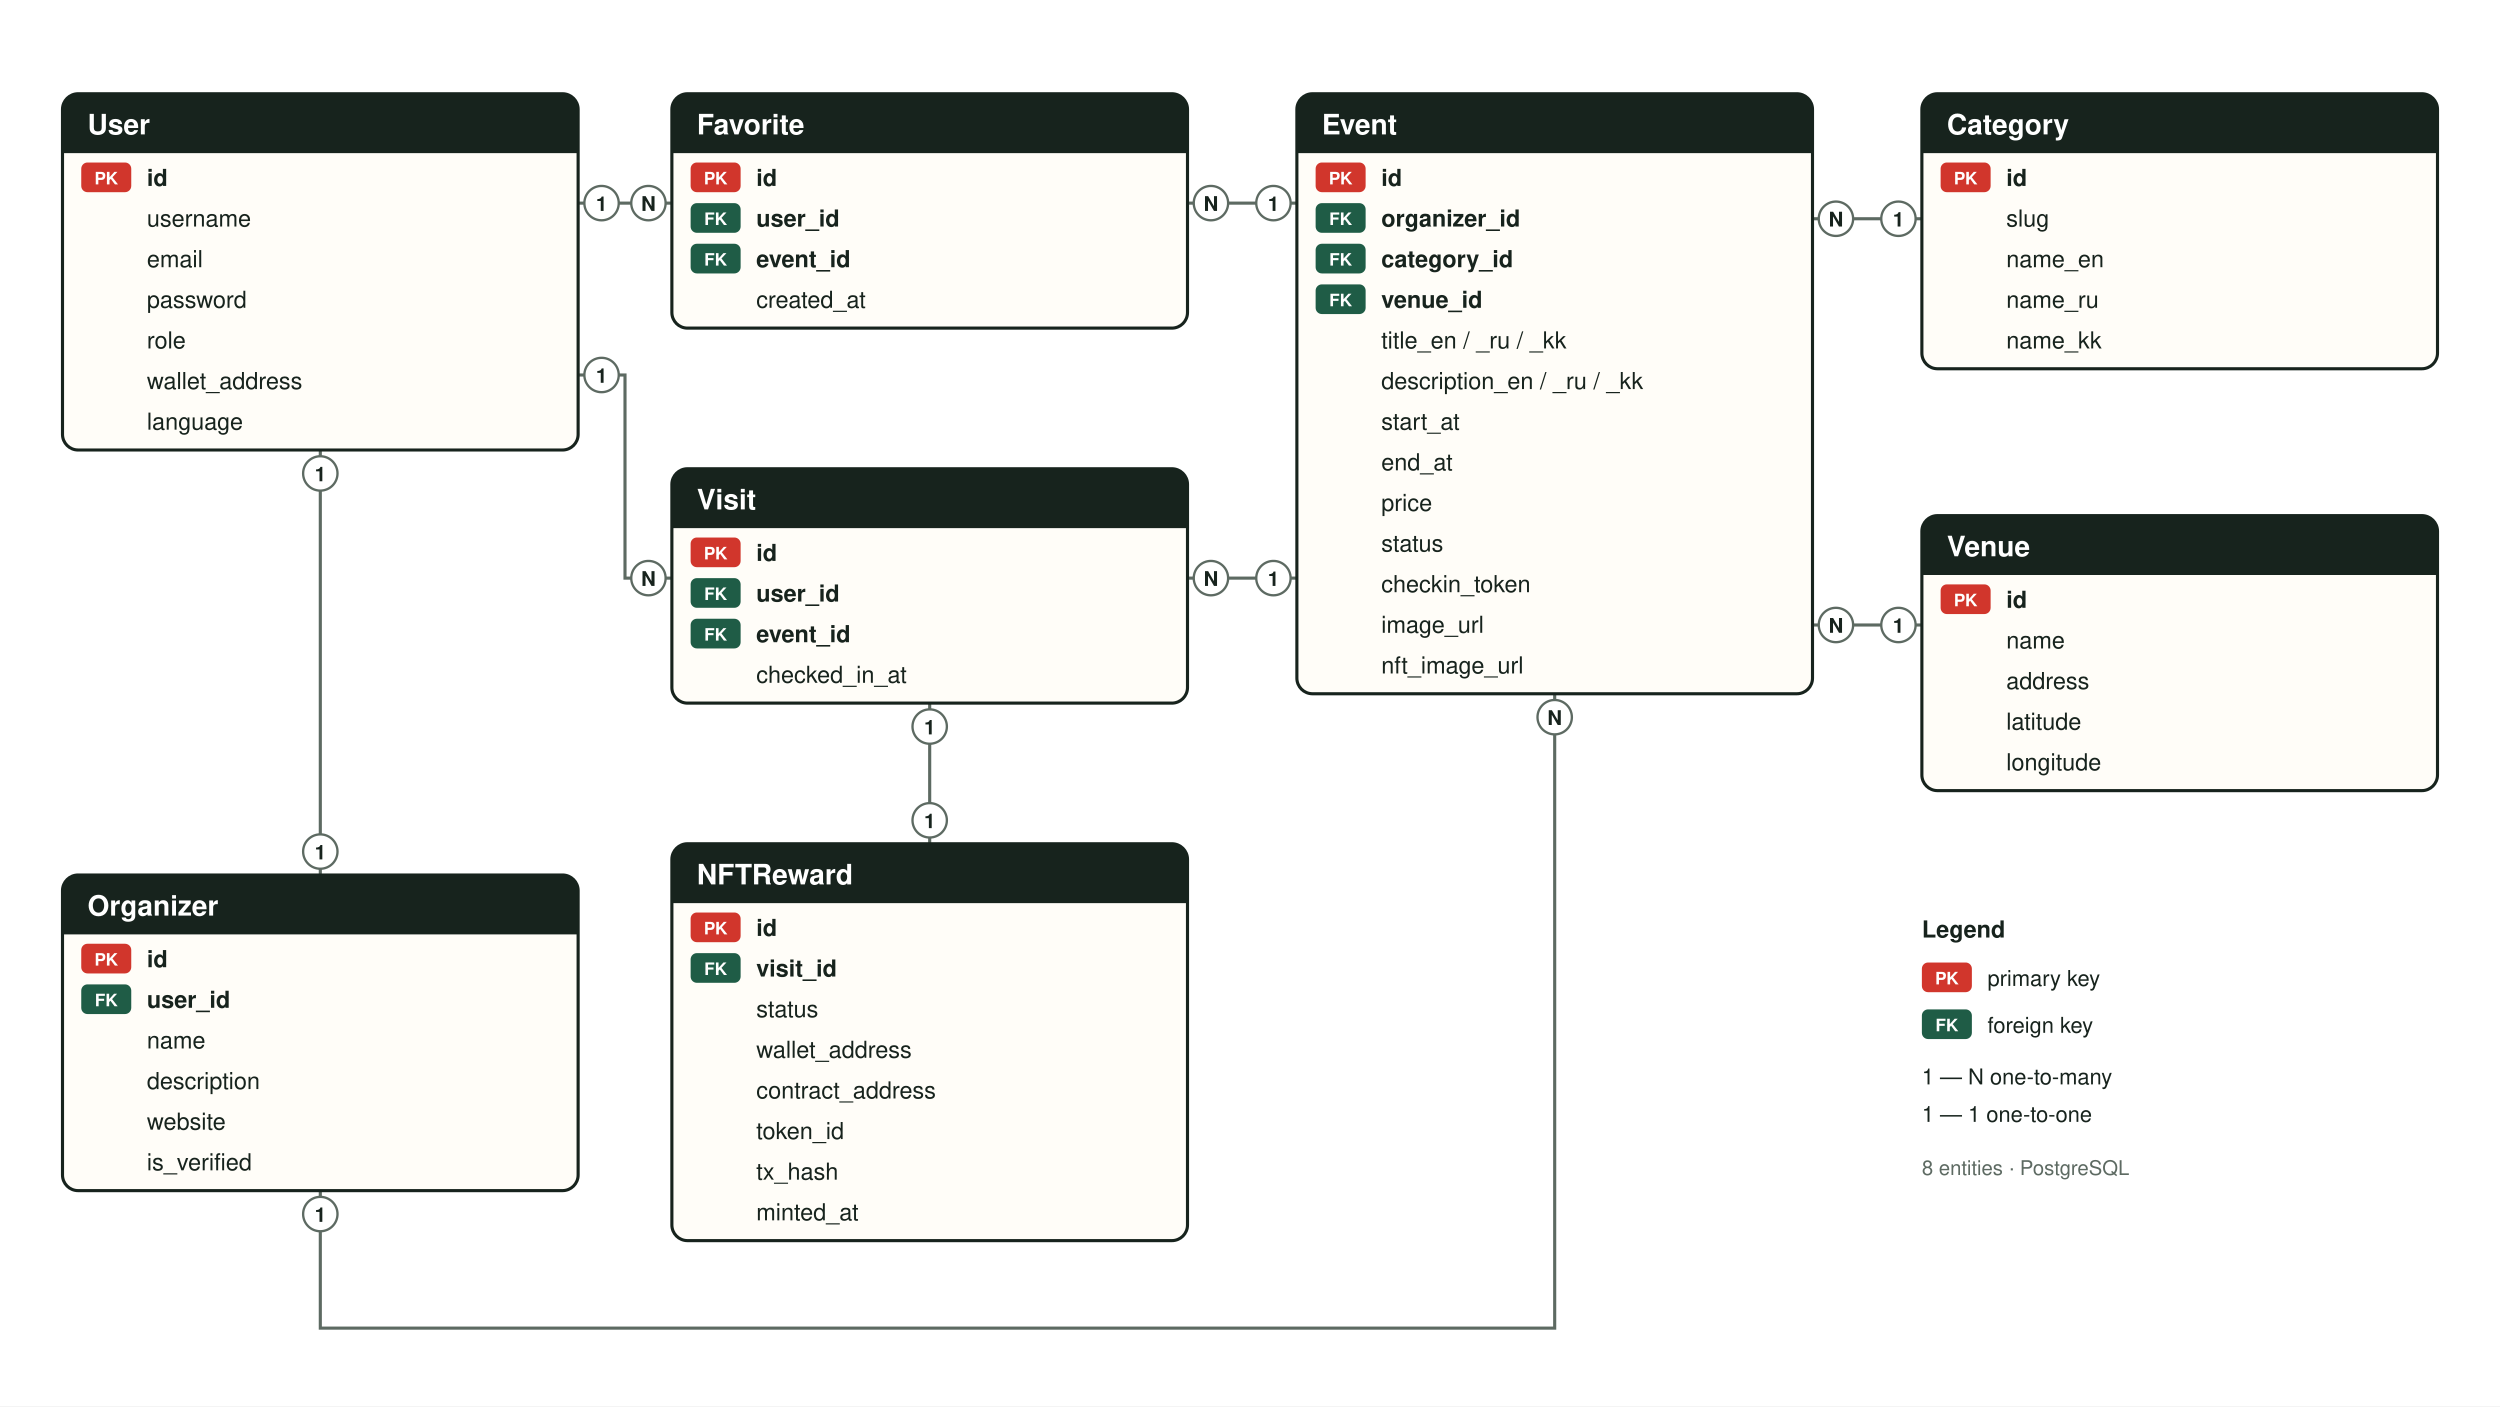
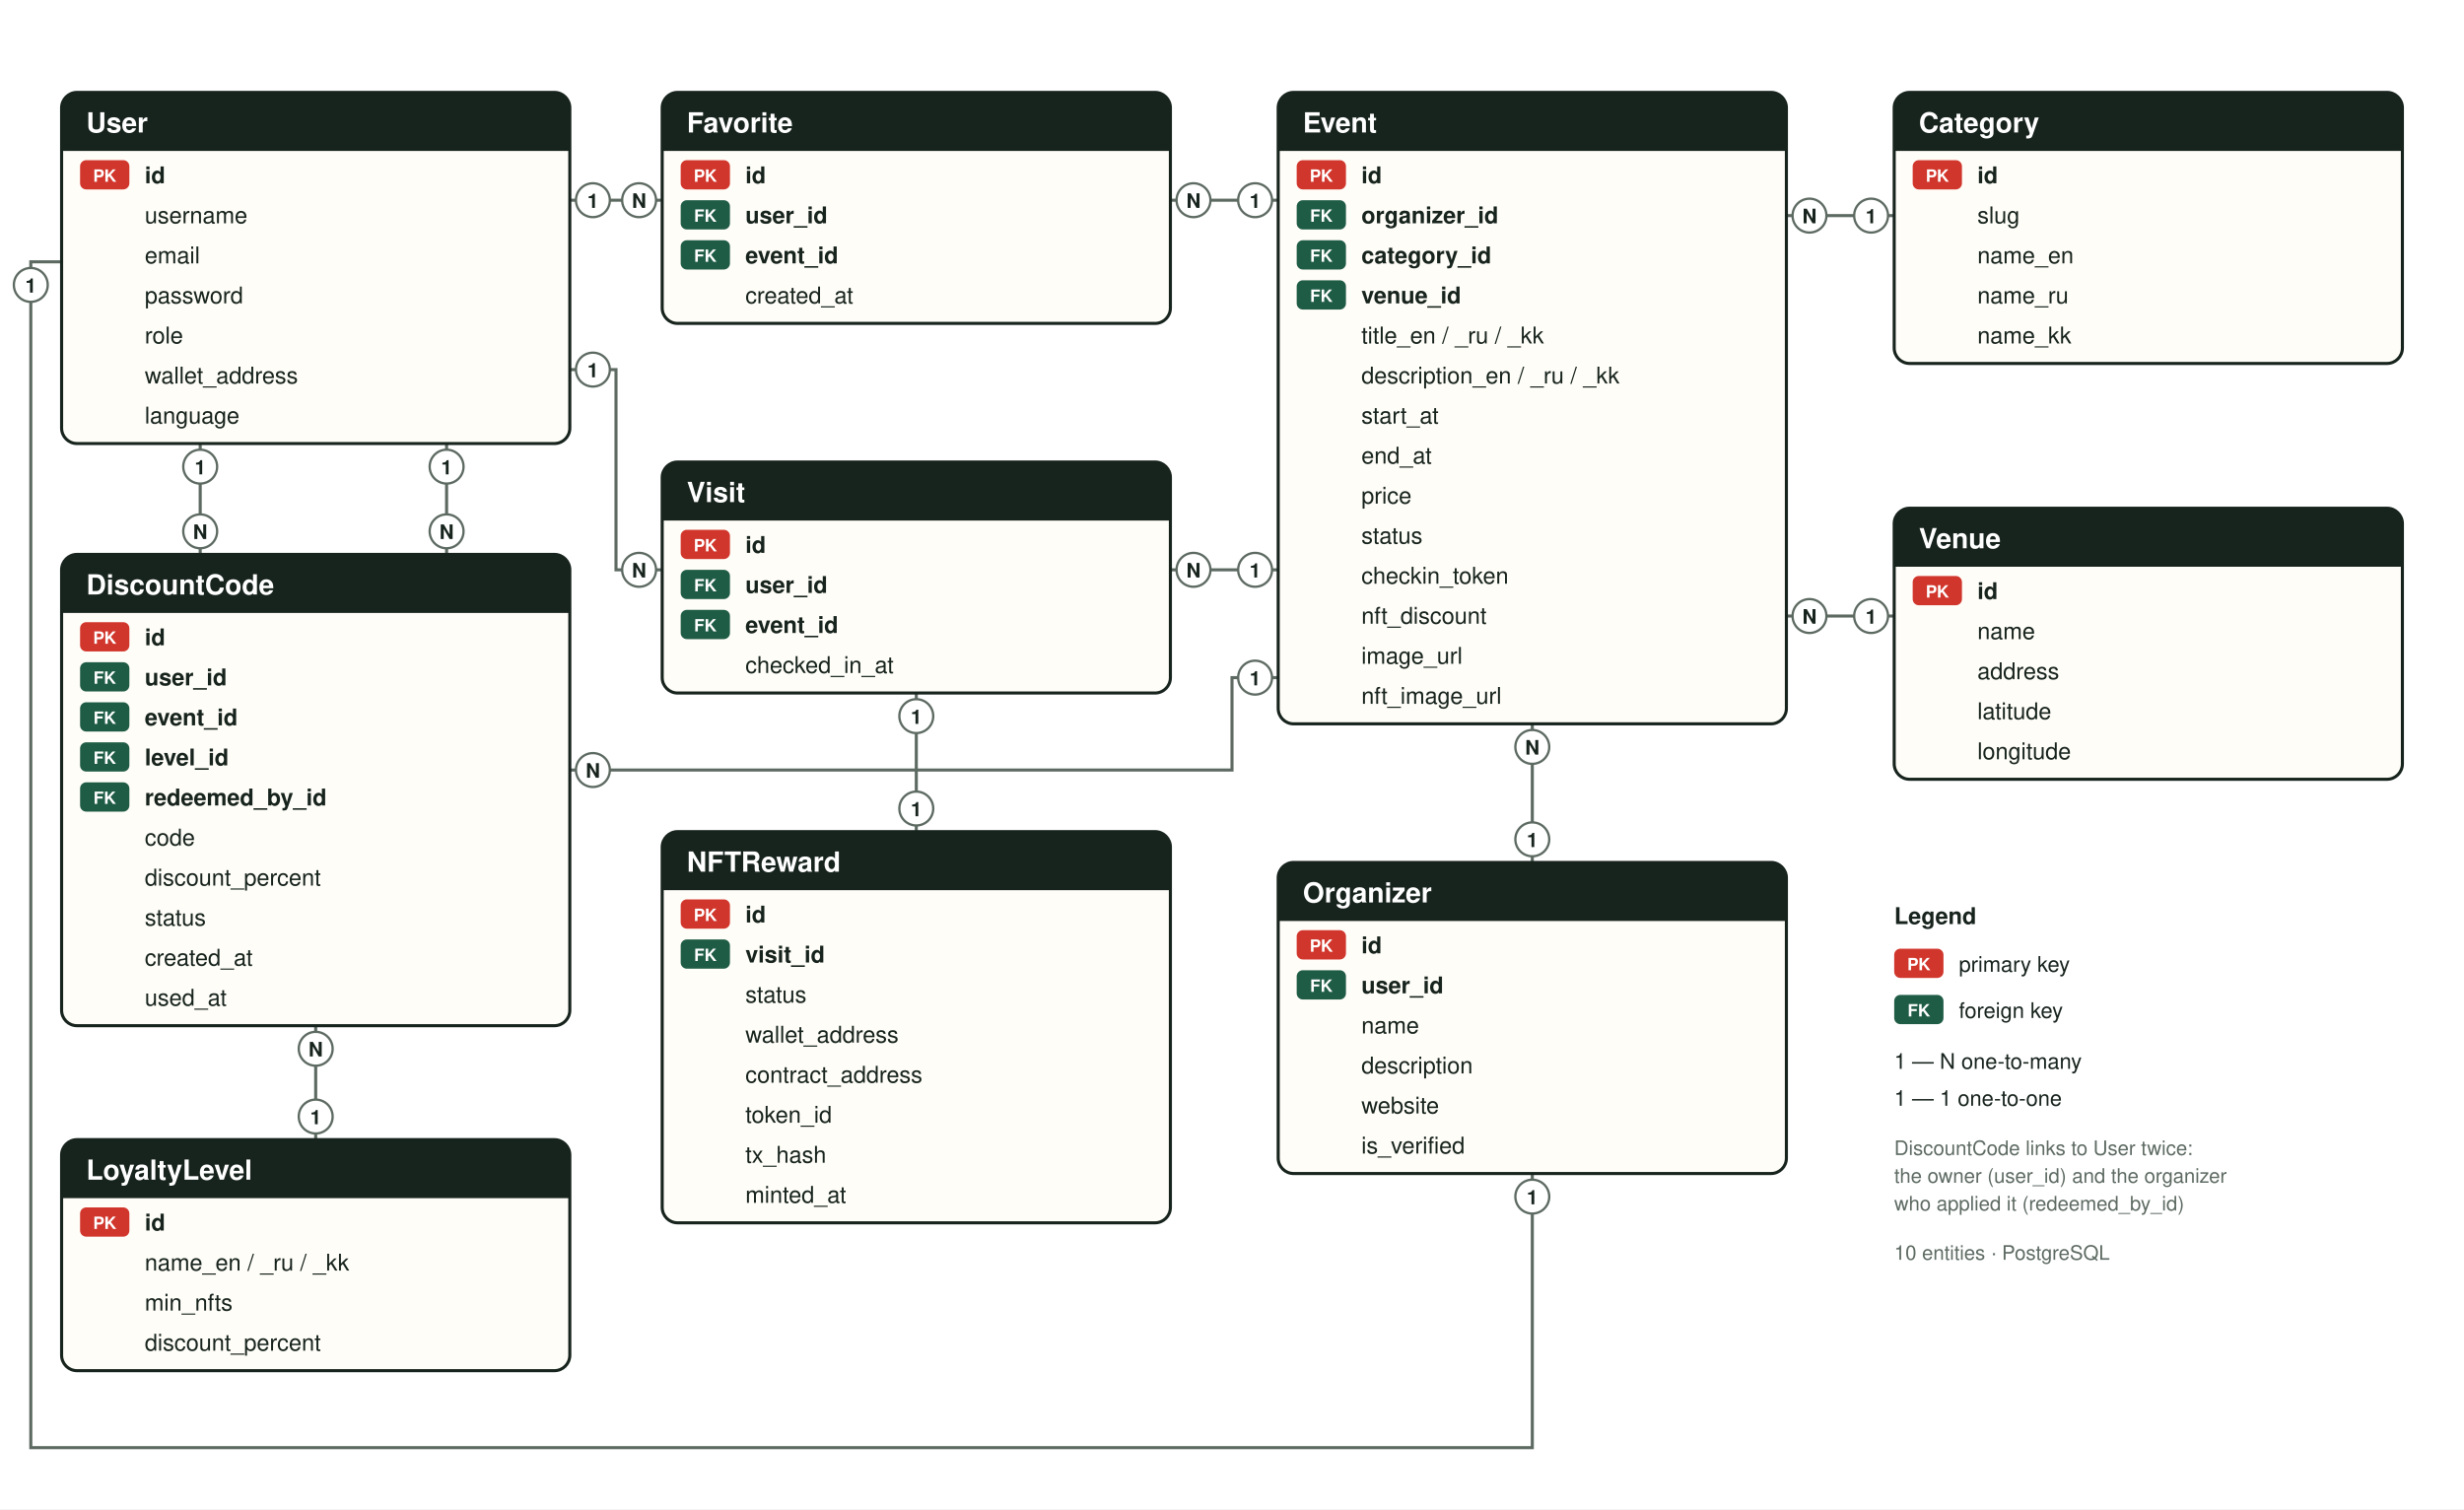
- <svg xmlns="http://www.w3.org/2000/svg" width="1600" height="900" viewBox="0 0 1600 900">
-   <rect width="1600" height="900" fill="#ffffff" />
+ <svg xmlns="http://www.w3.org/2000/svg" width="1600" height="980" viewBox="0 0 1600 980">
+   <rect width="1600" height="980" fill="#ffffff" />
  <path d="M430 130 L370 130" fill="none" stroke="#5d6a62" stroke-width="2" />
  <circle cx="415" cy="130" r="11" fill="#fff" stroke="#5d6a62" stroke-width="1.5" />
  <text x="415" y="135" font-family="Helvetica, Arial, sans-serif" font-size="13" font-weight="700" fill="#17231d" text-anchor="middle">N</text>
  <circle cx="385" cy="130" r="11" fill="#fff" stroke="#5d6a62" stroke-width="1.5" />
  <text x="385" y="135" font-family="Helvetica, Arial, sans-serif" font-size="13" font-weight="700" fill="#17231d" text-anchor="middle">1</text>
  <path d="M760 130 L830 130" fill="none" stroke="#5d6a62" stroke-width="2" />
  <circle cx="775" cy="130" r="11" fill="#fff" stroke="#5d6a62" stroke-width="1.5" />
  <text x="775" y="135" font-family="Helvetica, Arial, sans-serif" font-size="13" font-weight="700" fill="#17231d" text-anchor="middle">N</text>
  <circle cx="815" cy="130" r="11" fill="#fff" stroke="#5d6a62" stroke-width="1.5" />
  <text x="815" y="135" font-family="Helvetica, Arial, sans-serif" font-size="13" font-weight="700" fill="#17231d" text-anchor="middle">1</text>
  <path d="M430 370 L400 370 L400 240 L370 240" fill="none" stroke="#5d6a62" stroke-width="2" />
  <circle cx="415" cy="370" r="11" fill="#fff" stroke="#5d6a62" stroke-width="1.5" />
  <text x="415" y="375" font-family="Helvetica, Arial, sans-serif" font-size="13" font-weight="700" fill="#17231d" text-anchor="middle">N</text>
  <circle cx="385" cy="240" r="11" fill="#fff" stroke="#5d6a62" stroke-width="1.5" />
  <text x="385" y="245" font-family="Helvetica, Arial, sans-serif" font-size="13" font-weight="700" fill="#17231d" text-anchor="middle">1</text>
  <path d="M760 370 L830 370" fill="none" stroke="#5d6a62" stroke-width="2" />
  <circle cx="775" cy="370" r="11" fill="#fff" stroke="#5d6a62" stroke-width="1.5" />
  <text x="775" y="375" font-family="Helvetica, Arial, sans-serif" font-size="13" font-weight="700" fill="#17231d" text-anchor="middle">N</text>
  <circle cx="815" cy="370" r="11" fill="#fff" stroke="#5d6a62" stroke-width="1.5" />
  <text x="815" y="375" font-family="Helvetica, Arial, sans-serif" font-size="13" font-weight="700" fill="#17231d" text-anchor="middle">1</text>
  <path d="M595 540 L595 450" fill="none" stroke="#5d6a62" stroke-width="2" />
  <circle cx="595" cy="525" r="11" fill="#fff" stroke="#5d6a62" stroke-width="1.5" />
  <text x="595" y="530" font-family="Helvetica, Arial, sans-serif" font-size="13" font-weight="700" fill="#17231d" text-anchor="middle">1</text>
  <circle cx="595" cy="465" r="11" fill="#fff" stroke="#5d6a62" stroke-width="1.5" />
  <text x="595" y="470" font-family="Helvetica, Arial, sans-serif" font-size="13" font-weight="700" fill="#17231d" text-anchor="middle">1</text>
-   <path d="M205 560 L205 288" fill="none" stroke="#5d6a62" stroke-width="2" />
-   <circle cx="205" cy="545" r="11" fill="#fff" stroke="#5d6a62" stroke-width="1.5" />
-   <text x="205" y="550" font-family="Helvetica, Arial, sans-serif" font-size="13" font-weight="700" fill="#17231d" text-anchor="middle">1</text>
-   <circle cx="205" cy="303" r="11" fill="#fff" stroke="#5d6a62" stroke-width="1.5" />
-   <text x="205" y="308" font-family="Helvetica, Arial, sans-serif" font-size="13" font-weight="700" fill="#17231d" text-anchor="middle">1</text>
-   <path d="M995 444 L995 850 L205 850 L205 762" fill="none" stroke="#5d6a62" stroke-width="2" />
-   <circle cx="995" cy="459" r="11" fill="#fff" stroke="#5d6a62" stroke-width="1.5" />
-   <text x="995" y="464" font-family="Helvetica, Arial, sans-serif" font-size="13" font-weight="700" fill="#17231d" text-anchor="middle">N</text>
-   <circle cx="205" cy="777" r="11" fill="#fff" stroke="#5d6a62" stroke-width="1.5" />
-   <text x="205" y="782" font-family="Helvetica, Arial, sans-serif" font-size="13" font-weight="700" fill="#17231d" text-anchor="middle">1</text>
+   <path d="M995 560 L995 470" fill="none" stroke="#5d6a62" stroke-width="2" />
+   <circle cx="995" cy="485" r="11" fill="#fff" stroke="#5d6a62" stroke-width="1.5" />
+   <text x="995" y="490" font-family="Helvetica, Arial, sans-serif" font-size="13" font-weight="700" fill="#17231d" text-anchor="middle">N</text>
+   <circle cx="995" cy="545" r="11" fill="#fff" stroke="#5d6a62" stroke-width="1.5" />
+   <text x="995" y="550" font-family="Helvetica, Arial, sans-serif" font-size="13" font-weight="700" fill="#17231d" text-anchor="middle">1</text>
  <path d="M1160 140 L1230 140" fill="none" stroke="#5d6a62" stroke-width="2" />
  <circle cx="1175" cy="140" r="11" fill="#fff" stroke="#5d6a62" stroke-width="1.5" />
  <text x="1175" y="145" font-family="Helvetica, Arial, sans-serif" font-size="13" font-weight="700" fill="#17231d" text-anchor="middle">N</text>
  <circle cx="1215" cy="140" r="11" fill="#fff" stroke="#5d6a62" stroke-width="1.5" />
  <text x="1215" y="145" font-family="Helvetica, Arial, sans-serif" font-size="13" font-weight="700" fill="#17231d" text-anchor="middle">1</text>
  <path d="M1160 400 L1230 400" fill="none" stroke="#5d6a62" stroke-width="2" />
  <circle cx="1175" cy="400" r="11" fill="#fff" stroke="#5d6a62" stroke-width="1.5" />
  <text x="1175" y="405" font-family="Helvetica, Arial, sans-serif" font-size="13" font-weight="700" fill="#17231d" text-anchor="middle">N</text>
  <circle cx="1215" cy="400" r="11" fill="#fff" stroke="#5d6a62" stroke-width="1.5" />
  <text x="1215" y="405" font-family="Helvetica, Arial, sans-serif" font-size="13" font-weight="700" fill="#17231d" text-anchor="middle">1</text>
+   <path d="M995 762 L995 940 L20 940 L20 170 L40 170" fill="none" stroke="#5d6a62" stroke-width="2" />
+   <circle cx="995" cy="777" r="11" fill="#fff" stroke="#5d6a62" stroke-width="1.5" />
+   <text x="995" y="782" font-family="Helvetica, Arial, sans-serif" font-size="13" font-weight="700" fill="#17231d" text-anchor="middle">1</text>
+   <circle cx="20" cy="185" r="11" fill="#fff" stroke="#5d6a62" stroke-width="1.5" />
+   <text x="20" y="190" font-family="Helvetica, Arial, sans-serif" font-size="13" font-weight="700" fill="#17231d" text-anchor="middle">1</text>
+   <path d="M130 360 L130 288" fill="none" stroke="#5d6a62" stroke-width="2" />
+   <circle cx="130" cy="345" r="11" fill="#fff" stroke="#5d6a62" stroke-width="1.5" />
+   <text x="130" y="350" font-family="Helvetica, Arial, sans-serif" font-size="13" font-weight="700" fill="#17231d" text-anchor="middle">N</text>
+   <circle cx="130" cy="303" r="11" fill="#fff" stroke="#5d6a62" stroke-width="1.5" />
+   <text x="130" y="308" font-family="Helvetica, Arial, sans-serif" font-size="13" font-weight="700" fill="#17231d" text-anchor="middle">1</text>
+   <path d="M290 360 L290 288" fill="none" stroke="#5d6a62" stroke-width="2" />
+   <circle cx="290" cy="345" r="11" fill="#fff" stroke="#5d6a62" stroke-width="1.5" />
+   <text x="290" y="350" font-family="Helvetica, Arial, sans-serif" font-size="13" font-weight="700" fill="#17231d" text-anchor="middle">N</text>
+   <circle cx="290" cy="303" r="11" fill="#fff" stroke="#5d6a62" stroke-width="1.5" />
+   <text x="290" y="308" font-family="Helvetica, Arial, sans-serif" font-size="13" font-weight="700" fill="#17231d" text-anchor="middle">1</text>
+   <path d="M370 500 L800 500 L800 440 L830 440" fill="none" stroke="#5d6a62" stroke-width="2" />
+   <circle cx="385" cy="500" r="11" fill="#fff" stroke="#5d6a62" stroke-width="1.5" />
+   <text x="385" y="505" font-family="Helvetica, Arial, sans-serif" font-size="13" font-weight="700" fill="#17231d" text-anchor="middle">N</text>
+   <circle cx="815" cy="440" r="11" fill="#fff" stroke="#5d6a62" stroke-width="1.5" />
+   <text x="815" y="445" font-family="Helvetica, Arial, sans-serif" font-size="13" font-weight="700" fill="#17231d" text-anchor="middle">1</text>
+   <path d="M205 740 L205 666" fill="none" stroke="#5d6a62" stroke-width="2" />
+   <circle cx="205" cy="681" r="11" fill="#fff" stroke="#5d6a62" stroke-width="1.5" />
+   <text x="205" y="686" font-family="Helvetica, Arial, sans-serif" font-size="13" font-weight="700" fill="#17231d" text-anchor="middle">N</text>
+   <circle cx="205" cy="725" r="11" fill="#fff" stroke="#5d6a62" stroke-width="1.5" />
+   <text x="205" y="730" font-family="Helvetica, Arial, sans-serif" font-size="13" font-weight="700" fill="#17231d" text-anchor="middle">1</text>
  <rect x="40" y="60" width="330" height="228" rx="10" fill="#fffdf8" stroke="#17231d" stroke-width="2" />
  <path d="M40 98 V70 a10 10 0 0 1 10 -10 H360 a10 10 0 0 1 10 10 V98 Z" fill="#17231d" />
  <text x="56" y="86" font-family="Helvetica, Arial, sans-serif" font-size="18" font-weight="700" fill="#fff">User</text>
  <rect x="52" y="104" width="32" height="19" rx="4" fill="#d1362c" />
  <text x="68" y="118" font-family="Helvetica, Arial, sans-serif" font-size="11" font-weight="700" fill="#fff" text-anchor="middle">PK</text>
  <text x="94" y="119" font-family="Helvetica, Arial, sans-serif" font-size="15" fill="#17231d" font-weight="700">id</text>
  <text x="94" y="145" font-family="Helvetica, Arial, sans-serif" font-size="15" fill="#17231d" font-weight="400">username</text>
  <text x="94" y="171" font-family="Helvetica, Arial, sans-serif" font-size="15" fill="#17231d" font-weight="400">email</text>
  <text x="94" y="197" font-family="Helvetica, Arial, sans-serif" font-size="15" fill="#17231d" font-weight="400">password</text>
  <text x="94" y="223" font-family="Helvetica, Arial, sans-serif" font-size="15" fill="#17231d" font-weight="400">role</text>
  <text x="94" y="249" font-family="Helvetica, Arial, sans-serif" font-size="15" fill="#17231d" font-weight="400">wallet_address</text>
  <text x="94" y="275" font-family="Helvetica, Arial, sans-serif" font-size="15" fill="#17231d" font-weight="400">language</text>
-   <rect x="40" y="560" width="330" height="202" rx="10" fill="#fffdf8" stroke="#17231d" stroke-width="2" />
-   <path d="M40 598 V570 a10 10 0 0 1 10 -10 H360 a10 10 0 0 1 10 10 V598 Z" fill="#17231d" />
-   <text x="56" y="586" font-family="Helvetica, Arial, sans-serif" font-size="18" font-weight="700" fill="#fff">Organizer</text>
-   <rect x="52" y="604" width="32" height="19" rx="4" fill="#d1362c" />
-   <text x="68" y="618" font-family="Helvetica, Arial, sans-serif" font-size="11" font-weight="700" fill="#fff" text-anchor="middle">PK</text>
-   <text x="94" y="619" font-family="Helvetica, Arial, sans-serif" font-size="15" fill="#17231d" font-weight="700">id</text>
-   <rect x="52" y="630" width="32" height="19" rx="4" fill="#1f5c46" />
-   <text x="68" y="644" font-family="Helvetica, Arial, sans-serif" font-size="11" font-weight="700" fill="#fff" text-anchor="middle">FK</text>
-   <text x="94" y="645" font-family="Helvetica, Arial, sans-serif" font-size="15" fill="#17231d" font-weight="700">user_id</text>
-   <text x="94" y="671" font-family="Helvetica, Arial, sans-serif" font-size="15" fill="#17231d" font-weight="400">name</text>
-   <text x="94" y="697" font-family="Helvetica, Arial, sans-serif" font-size="15" fill="#17231d" font-weight="400">description</text>
-   <text x="94" y="723" font-family="Helvetica, Arial, sans-serif" font-size="15" fill="#17231d" font-weight="400">website</text>
-   <text x="94" y="749" font-family="Helvetica, Arial, sans-serif" font-size="15" fill="#17231d" font-weight="400">is_verified</text>
+   <rect x="40" y="360" width="330" height="306" rx="10" fill="#fffdf8" stroke="#17231d" stroke-width="2" />
+   <path d="M40 398 V370 a10 10 0 0 1 10 -10 H360 a10 10 0 0 1 10 10 V398 Z" fill="#17231d" />
+   <text x="56" y="386" font-family="Helvetica, Arial, sans-serif" font-size="18" font-weight="700" fill="#fff">DiscountCode</text>
+   <rect x="52" y="404" width="32" height="19" rx="4" fill="#d1362c" />
+   <text x="68" y="418" font-family="Helvetica, Arial, sans-serif" font-size="11" font-weight="700" fill="#fff" text-anchor="middle">PK</text>
+   <text x="94" y="419" font-family="Helvetica, Arial, sans-serif" font-size="15" fill="#17231d" font-weight="700">id</text>
+   <rect x="52" y="430" width="32" height="19" rx="4" fill="#1f5c46" />
+   <text x="68" y="444" font-family="Helvetica, Arial, sans-serif" font-size="11" font-weight="700" fill="#fff" text-anchor="middle">FK</text>
+   <text x="94" y="445" font-family="Helvetica, Arial, sans-serif" font-size="15" fill="#17231d" font-weight="700">user_id</text>
+   <rect x="52" y="456" width="32" height="19" rx="4" fill="#1f5c46" />
+   <text x="68" y="470" font-family="Helvetica, Arial, sans-serif" font-size="11" font-weight="700" fill="#fff" text-anchor="middle">FK</text>
+   <text x="94" y="471" font-family="Helvetica, Arial, sans-serif" font-size="15" fill="#17231d" font-weight="700">event_id</text>
+   <rect x="52" y="482" width="32" height="19" rx="4" fill="#1f5c46" />
+   <text x="68" y="496" font-family="Helvetica, Arial, sans-serif" font-size="11" font-weight="700" fill="#fff" text-anchor="middle">FK</text>
+   <text x="94" y="497" font-family="Helvetica, Arial, sans-serif" font-size="15" fill="#17231d" font-weight="700">level_id</text>
+   <rect x="52" y="508" width="32" height="19" rx="4" fill="#1f5c46" />
+   <text x="68" y="522" font-family="Helvetica, Arial, sans-serif" font-size="11" font-weight="700" fill="#fff" text-anchor="middle">FK</text>
+   <text x="94" y="523" font-family="Helvetica, Arial, sans-serif" font-size="15" fill="#17231d" font-weight="700">redeemed_by_id</text>
+   <text x="94" y="549" font-family="Helvetica, Arial, sans-serif" font-size="15" fill="#17231d" font-weight="400">code</text>
+   <text x="94" y="575" font-family="Helvetica, Arial, sans-serif" font-size="15" fill="#17231d" font-weight="400">discount_percent</text>
+   <text x="94" y="601" font-family="Helvetica, Arial, sans-serif" font-size="15" fill="#17231d" font-weight="400">status</text>
+   <text x="94" y="627" font-family="Helvetica, Arial, sans-serif" font-size="15" fill="#17231d" font-weight="400">created_at</text>
+   <text x="94" y="653" font-family="Helvetica, Arial, sans-serif" font-size="15" fill="#17231d" font-weight="400">used_at</text>
+   <rect x="40" y="740" width="330" height="150" rx="10" fill="#fffdf8" stroke="#17231d" stroke-width="2" />
+   <path d="M40 778 V750 a10 10 0 0 1 10 -10 H360 a10 10 0 0 1 10 10 V778 Z" fill="#17231d" />
+   <text x="56" y="766" font-family="Helvetica, Arial, sans-serif" font-size="18" font-weight="700" fill="#fff">LoyaltyLevel</text>
+   <rect x="52" y="784" width="32" height="19" rx="4" fill="#d1362c" />
+   <text x="68" y="798" font-family="Helvetica, Arial, sans-serif" font-size="11" font-weight="700" fill="#fff" text-anchor="middle">PK</text>
+   <text x="94" y="799" font-family="Helvetica, Arial, sans-serif" font-size="15" fill="#17231d" font-weight="700">id</text>
+   <text x="94" y="825" font-family="Helvetica, Arial, sans-serif" font-size="15" fill="#17231d" font-weight="400">name_en / _ru / _kk</text>
+   <text x="94" y="851" font-family="Helvetica, Arial, sans-serif" font-size="15" fill="#17231d" font-weight="400">min_nfts</text>
+   <text x="94" y="877" font-family="Helvetica, Arial, sans-serif" font-size="15" fill="#17231d" font-weight="400">discount_percent</text>
  <rect x="430" y="60" width="330" height="150" rx="10" fill="#fffdf8" stroke="#17231d" stroke-width="2" />
  <path d="M430 98 V70 a10 10 0 0 1 10 -10 H750 a10 10 0 0 1 10 10 V98 Z" fill="#17231d" />
  <text x="446" y="86" font-family="Helvetica, Arial, sans-serif" font-size="18" font-weight="700" fill="#fff">Favorite</text>
  <rect x="442" y="104" width="32" height="19" rx="4" fill="#d1362c" />
  <text x="458" y="118" font-family="Helvetica, Arial, sans-serif" font-size="11" font-weight="700" fill="#fff" text-anchor="middle">PK</text>
  <text x="484" y="119" font-family="Helvetica, Arial, sans-serif" font-size="15" fill="#17231d" font-weight="700">id</text>
  <rect x="442" y="130" width="32" height="19" rx="4" fill="#1f5c46" />
  <text x="458" y="144" font-family="Helvetica, Arial, sans-serif" font-size="11" font-weight="700" fill="#fff" text-anchor="middle">FK</text>
  <text x="484" y="145" font-family="Helvetica, Arial, sans-serif" font-size="15" fill="#17231d" font-weight="700">user_id</text>
  <rect x="442" y="156" width="32" height="19" rx="4" fill="#1f5c46" />
  <text x="458" y="170" font-family="Helvetica, Arial, sans-serif" font-size="11" font-weight="700" fill="#fff" text-anchor="middle">FK</text>
  <text x="484" y="171" font-family="Helvetica, Arial, sans-serif" font-size="15" fill="#17231d" font-weight="700">event_id</text>
  <text x="484" y="197" font-family="Helvetica, Arial, sans-serif" font-size="15" fill="#17231d" font-weight="400">created_at</text>
  <rect x="430" y="300" width="330" height="150" rx="10" fill="#fffdf8" stroke="#17231d" stroke-width="2" />
  <path d="M430 338 V310 a10 10 0 0 1 10 -10 H750 a10 10 0 0 1 10 10 V338 Z" fill="#17231d" />
  <text x="446" y="326" font-family="Helvetica, Arial, sans-serif" font-size="18" font-weight="700" fill="#fff">Visit</text>
  <rect x="442" y="344" width="32" height="19" rx="4" fill="#d1362c" />
  <text x="458" y="358" font-family="Helvetica, Arial, sans-serif" font-size="11" font-weight="700" fill="#fff" text-anchor="middle">PK</text>
  <text x="484" y="359" font-family="Helvetica, Arial, sans-serif" font-size="15" fill="#17231d" font-weight="700">id</text>
  <rect x="442" y="370" width="32" height="19" rx="4" fill="#1f5c46" />
  <text x="458" y="384" font-family="Helvetica, Arial, sans-serif" font-size="11" font-weight="700" fill="#fff" text-anchor="middle">FK</text>
  <text x="484" y="385" font-family="Helvetica, Arial, sans-serif" font-size="15" fill="#17231d" font-weight="700">user_id</text>
  <rect x="442" y="396" width="32" height="19" rx="4" fill="#1f5c46" />
  <text x="458" y="410" font-family="Helvetica, Arial, sans-serif" font-size="11" font-weight="700" fill="#fff" text-anchor="middle">FK</text>
  <text x="484" y="411" font-family="Helvetica, Arial, sans-serif" font-size="15" fill="#17231d" font-weight="700">event_id</text>
  <text x="484" y="437" font-family="Helvetica, Arial, sans-serif" font-size="15" fill="#17231d" font-weight="400">checked_in_at</text>
  <rect x="430" y="540" width="330" height="254" rx="10" fill="#fffdf8" stroke="#17231d" stroke-width="2" />
  <path d="M430 578 V550 a10 10 0 0 1 10 -10 H750 a10 10 0 0 1 10 10 V578 Z" fill="#17231d" />
  <text x="446" y="566" font-family="Helvetica, Arial, sans-serif" font-size="18" font-weight="700" fill="#fff">NFTReward</text>
  <rect x="442" y="584" width="32" height="19" rx="4" fill="#d1362c" />
  <text x="458" y="598" font-family="Helvetica, Arial, sans-serif" font-size="11" font-weight="700" fill="#fff" text-anchor="middle">PK</text>
  <text x="484" y="599" font-family="Helvetica, Arial, sans-serif" font-size="15" fill="#17231d" font-weight="700">id</text>
  <rect x="442" y="610" width="32" height="19" rx="4" fill="#1f5c46" />
  <text x="458" y="624" font-family="Helvetica, Arial, sans-serif" font-size="11" font-weight="700" fill="#fff" text-anchor="middle">FK</text>
  <text x="484" y="625" font-family="Helvetica, Arial, sans-serif" font-size="15" fill="#17231d" font-weight="700">visit_id</text>
  <text x="484" y="651" font-family="Helvetica, Arial, sans-serif" font-size="15" fill="#17231d" font-weight="400">status</text>
  <text x="484" y="677" font-family="Helvetica, Arial, sans-serif" font-size="15" fill="#17231d" font-weight="400">wallet_address</text>
  <text x="484" y="703" font-family="Helvetica, Arial, sans-serif" font-size="15" fill="#17231d" font-weight="400">contract_address</text>
  <text x="484" y="729" font-family="Helvetica, Arial, sans-serif" font-size="15" fill="#17231d" font-weight="400">token_id</text>
  <text x="484" y="755" font-family="Helvetica, Arial, sans-serif" font-size="15" fill="#17231d" font-weight="400">tx_hash</text>
  <text x="484" y="781" font-family="Helvetica, Arial, sans-serif" font-size="15" fill="#17231d" font-weight="400">minted_at</text>
-   <rect x="830" y="60" width="330" height="384" rx="10" fill="#fffdf8" stroke="#17231d" stroke-width="2" />
+   <rect x="830" y="60" width="330" height="410" rx="10" fill="#fffdf8" stroke="#17231d" stroke-width="2" />
  <path d="M830 98 V70 a10 10 0 0 1 10 -10 H1150 a10 10 0 0 1 10 10 V98 Z" fill="#17231d" />
  <text x="846" y="86" font-family="Helvetica, Arial, sans-serif" font-size="18" font-weight="700" fill="#fff">Event</text>
  <rect x="842" y="104" width="32" height="19" rx="4" fill="#d1362c" />
  <text x="858" y="118" font-family="Helvetica, Arial, sans-serif" font-size="11" font-weight="700" fill="#fff" text-anchor="middle">PK</text>
  <text x="884" y="119" font-family="Helvetica, Arial, sans-serif" font-size="15" fill="#17231d" font-weight="700">id</text>
  <rect x="842" y="130" width="32" height="19" rx="4" fill="#1f5c46" />
  <text x="858" y="144" font-family="Helvetica, Arial, sans-serif" font-size="11" font-weight="700" fill="#fff" text-anchor="middle">FK</text>
  <text x="884" y="145" font-family="Helvetica, Arial, sans-serif" font-size="15" fill="#17231d" font-weight="700">organizer_id</text>
  <rect x="842" y="156" width="32" height="19" rx="4" fill="#1f5c46" />
  <text x="858" y="170" font-family="Helvetica, Arial, sans-serif" font-size="11" font-weight="700" fill="#fff" text-anchor="middle">FK</text>
  <text x="884" y="171" font-family="Helvetica, Arial, sans-serif" font-size="15" fill="#17231d" font-weight="700">category_id</text>
  <rect x="842" y="182" width="32" height="19" rx="4" fill="#1f5c46" />
  <text x="858" y="196" font-family="Helvetica, Arial, sans-serif" font-size="11" font-weight="700" fill="#fff" text-anchor="middle">FK</text>
  <text x="884" y="197" font-family="Helvetica, Arial, sans-serif" font-size="15" fill="#17231d" font-weight="700">venue_id</text>
  <text x="884" y="223" font-family="Helvetica, Arial, sans-serif" font-size="15" fill="#17231d" font-weight="400">title_en / _ru / _kk</text>
  <text x="884" y="249" font-family="Helvetica, Arial, sans-serif" font-size="15" fill="#17231d" font-weight="400">description_en / _ru / _kk</text>
  <text x="884" y="275" font-family="Helvetica, Arial, sans-serif" font-size="15" fill="#17231d" font-weight="400">start_at</text>
  <text x="884" y="301" font-family="Helvetica, Arial, sans-serif" font-size="15" fill="#17231d" font-weight="400">end_at</text>
  <text x="884" y="327" font-family="Helvetica, Arial, sans-serif" font-size="15" fill="#17231d" font-weight="400">price</text>
  <text x="884" y="353" font-family="Helvetica, Arial, sans-serif" font-size="15" fill="#17231d" font-weight="400">status</text>
  <text x="884" y="379" font-family="Helvetica, Arial, sans-serif" font-size="15" fill="#17231d" font-weight="400">checkin_token</text>
-   <text x="884" y="405" font-family="Helvetica, Arial, sans-serif" font-size="15" fill="#17231d" font-weight="400">image_url</text>
-   <text x="884" y="431" font-family="Helvetica, Arial, sans-serif" font-size="15" fill="#17231d" font-weight="400">nft_image_url</text>
+   <text x="884" y="405" font-family="Helvetica, Arial, sans-serif" font-size="15" fill="#17231d" font-weight="400">nft_discount</text>
+   <text x="884" y="431" font-family="Helvetica, Arial, sans-serif" font-size="15" fill="#17231d" font-weight="400">image_url</text>
+   <text x="884" y="457" font-family="Helvetica, Arial, sans-serif" font-size="15" fill="#17231d" font-weight="400">nft_image_url</text>
+   <rect x="830" y="560" width="330" height="202" rx="10" fill="#fffdf8" stroke="#17231d" stroke-width="2" />
+   <path d="M830 598 V570 a10 10 0 0 1 10 -10 H1150 a10 10 0 0 1 10 10 V598 Z" fill="#17231d" />
+   <text x="846" y="586" font-family="Helvetica, Arial, sans-serif" font-size="18" font-weight="700" fill="#fff">Organizer</text>
+   <rect x="842" y="604" width="32" height="19" rx="4" fill="#d1362c" />
+   <text x="858" y="618" font-family="Helvetica, Arial, sans-serif" font-size="11" font-weight="700" fill="#fff" text-anchor="middle">PK</text>
+   <text x="884" y="619" font-family="Helvetica, Arial, sans-serif" font-size="15" fill="#17231d" font-weight="700">id</text>
+   <rect x="842" y="630" width="32" height="19" rx="4" fill="#1f5c46" />
+   <text x="858" y="644" font-family="Helvetica, Arial, sans-serif" font-size="11" font-weight="700" fill="#fff" text-anchor="middle">FK</text>
+   <text x="884" y="645" font-family="Helvetica, Arial, sans-serif" font-size="15" fill="#17231d" font-weight="700">user_id</text>
+   <text x="884" y="671" font-family="Helvetica, Arial, sans-serif" font-size="15" fill="#17231d" font-weight="400">name</text>
+   <text x="884" y="697" font-family="Helvetica, Arial, sans-serif" font-size="15" fill="#17231d" font-weight="400">description</text>
+   <text x="884" y="723" font-family="Helvetica, Arial, sans-serif" font-size="15" fill="#17231d" font-weight="400">website</text>
+   <text x="884" y="749" font-family="Helvetica, Arial, sans-serif" font-size="15" fill="#17231d" font-weight="400">is_verified</text>
  <rect x="1230" y="60" width="330" height="176" rx="10" fill="#fffdf8" stroke="#17231d" stroke-width="2" />
  <path d="M1230 98 V70 a10 10 0 0 1 10 -10 H1550 a10 10 0 0 1 10 10 V98 Z" fill="#17231d" />
  <text x="1246" y="86" font-family="Helvetica, Arial, sans-serif" font-size="18" font-weight="700" fill="#fff">Category</text>
  <rect x="1242" y="104" width="32" height="19" rx="4" fill="#d1362c" />
  <text x="1258" y="118" font-family="Helvetica, Arial, sans-serif" font-size="11" font-weight="700" fill="#fff" text-anchor="middle">PK</text>
  <text x="1284" y="119" font-family="Helvetica, Arial, sans-serif" font-size="15" fill="#17231d" font-weight="700">id</text>
  <text x="1284" y="145" font-family="Helvetica, Arial, sans-serif" font-size="15" fill="#17231d" font-weight="400">slug</text>
  <text x="1284" y="171" font-family="Helvetica, Arial, sans-serif" font-size="15" fill="#17231d" font-weight="400">name_en</text>
  <text x="1284" y="197" font-family="Helvetica, Arial, sans-serif" font-size="15" fill="#17231d" font-weight="400">name_ru</text>
  <text x="1284" y="223" font-family="Helvetica, Arial, sans-serif" font-size="15" fill="#17231d" font-weight="400">name_kk</text>
  <rect x="1230" y="330" width="330" height="176" rx="10" fill="#fffdf8" stroke="#17231d" stroke-width="2" />
  <path d="M1230 368 V340 a10 10 0 0 1 10 -10 H1550 a10 10 0 0 1 10 10 V368 Z" fill="#17231d" />
  <text x="1246" y="356" font-family="Helvetica, Arial, sans-serif" font-size="18" font-weight="700" fill="#fff">Venue</text>
  <rect x="1242" y="374" width="32" height="19" rx="4" fill="#d1362c" />
  <text x="1258" y="388" font-family="Helvetica, Arial, sans-serif" font-size="11" font-weight="700" fill="#fff" text-anchor="middle">PK</text>
  <text x="1284" y="389" font-family="Helvetica, Arial, sans-serif" font-size="15" fill="#17231d" font-weight="700">id</text>
  <text x="1284" y="415" font-family="Helvetica, Arial, sans-serif" font-size="15" fill="#17231d" font-weight="400">name</text>
  <text x="1284" y="441" font-family="Helvetica, Arial, sans-serif" font-size="15" fill="#17231d" font-weight="400">address</text>
  <text x="1284" y="467" font-family="Helvetica, Arial, sans-serif" font-size="15" fill="#17231d" font-weight="400">latitude</text>
  <text x="1284" y="493" font-family="Helvetica, Arial, sans-serif" font-size="15" fill="#17231d" font-weight="400">longitude</text>
  <g transform="translate(1230,600)">
    <text x="0" y="0" font-family="Helvetica, Arial, sans-serif" font-size="15" font-weight="700" fill="#17231d">Legend</text>
    <rect x="0" y="16" width="32" height="19" rx="4" fill="#d1362c" />
    <text x="16" y="30" font-family="Helvetica, Arial, sans-serif" font-size="11" font-weight="700" fill="#fff" text-anchor="middle">PK</text>
    <text x="42" y="31" font-family="Helvetica, Arial, sans-serif" font-size="14" fill="#17231d">primary key</text>
    <rect x="0" y="46" width="32" height="19" rx="4" fill="#1f5c46" />
    <text x="16" y="60" font-family="Helvetica, Arial, sans-serif" font-size="11" font-weight="700" fill="#fff" text-anchor="middle">FK</text>
    <text x="42" y="61" font-family="Helvetica, Arial, sans-serif" font-size="14" fill="#17231d">foreign key</text>
    <text x="0" y="94" font-family="Helvetica, Arial, sans-serif" font-size="14" fill="#17231d">1 — N   one-to-many</text>
    <text x="0" y="118" font-family="Helvetica, Arial, sans-serif" font-size="14" fill="#17231d">1 — 1   one-to-one</text>
-     <text x="0" y="152" font-family="Helvetica, Arial, sans-serif" font-size="13" fill="#5d6a62">8 entities · PostgreSQL</text>
+     <text x="0" y="150" font-family="Helvetica, Arial, sans-serif" font-size="13" fill="#5d6a62">DiscountCode links to User twice:</text>
+     <text x="0" y="168" font-family="Helvetica, Arial, sans-serif" font-size="13" fill="#5d6a62">the owner (user_id) and the organizer</text>
+     <text x="0" y="186" font-family="Helvetica, Arial, sans-serif" font-size="13" fill="#5d6a62">who applied it (redeemed_by_id)</text>
+     <text x="0" y="218" font-family="Helvetica, Arial, sans-serif" font-size="13" fill="#5d6a62">10 entities · PostgreSQL</text>
  </g>
</svg>
